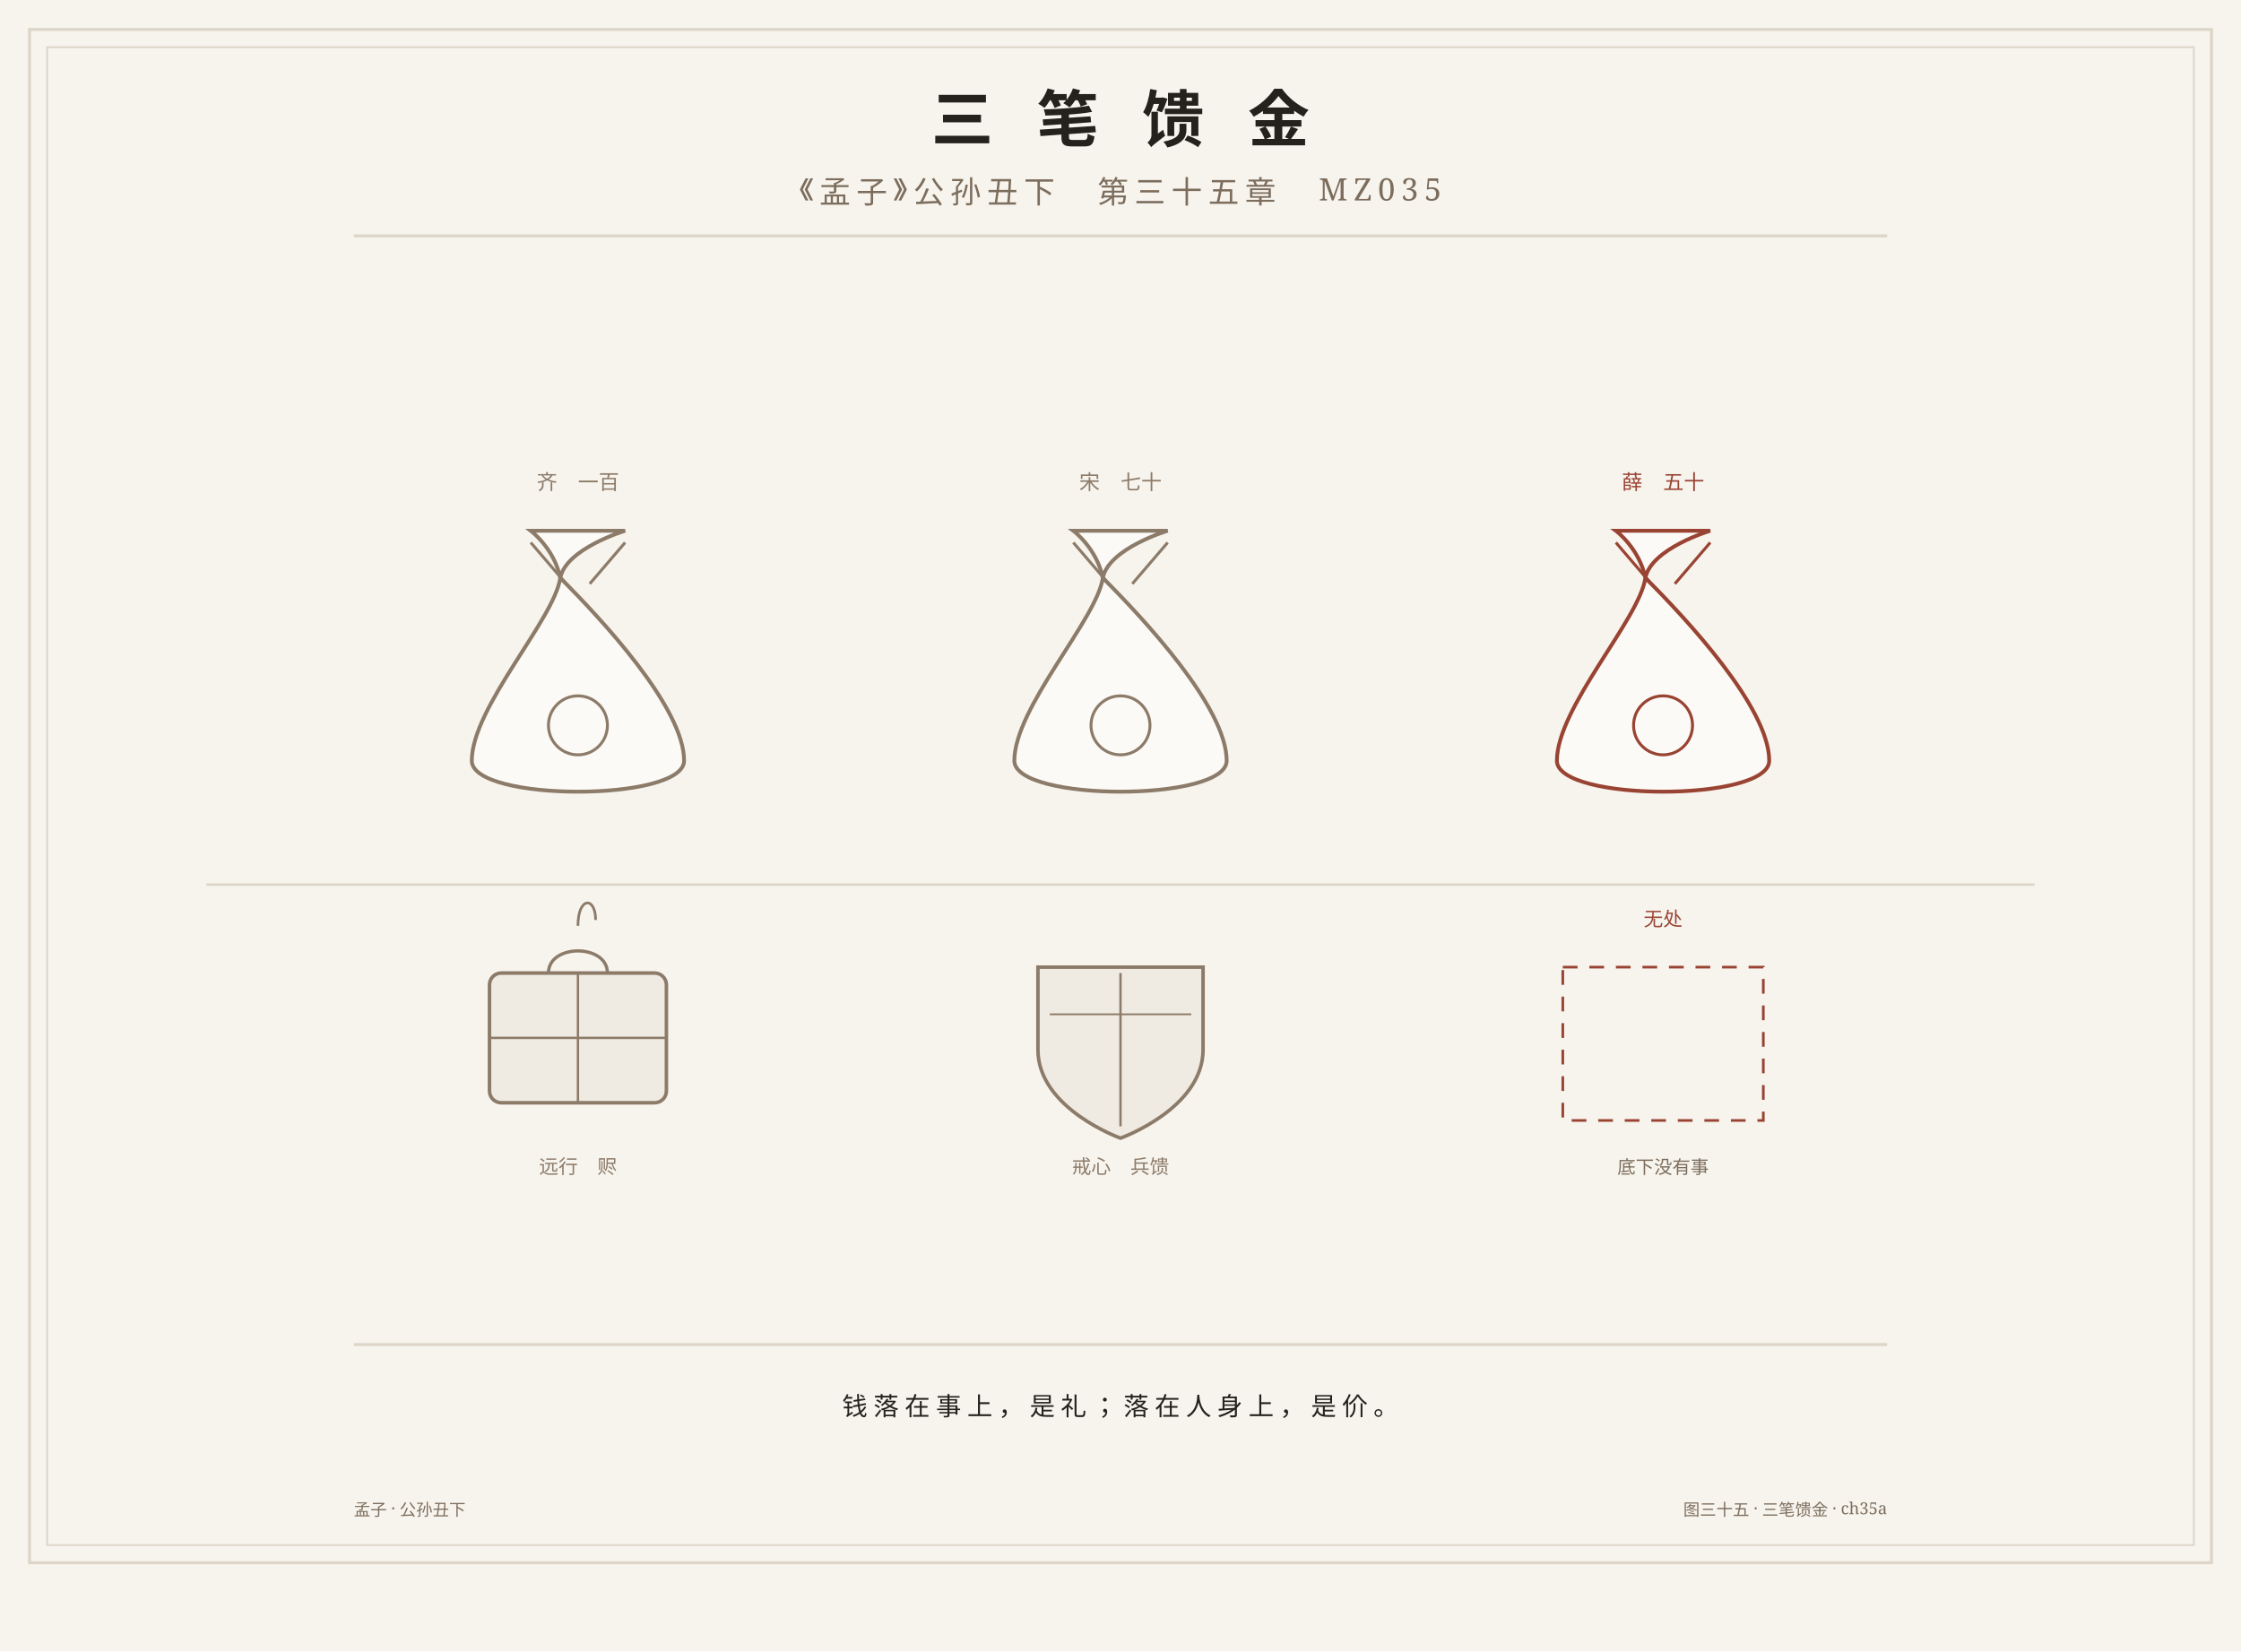
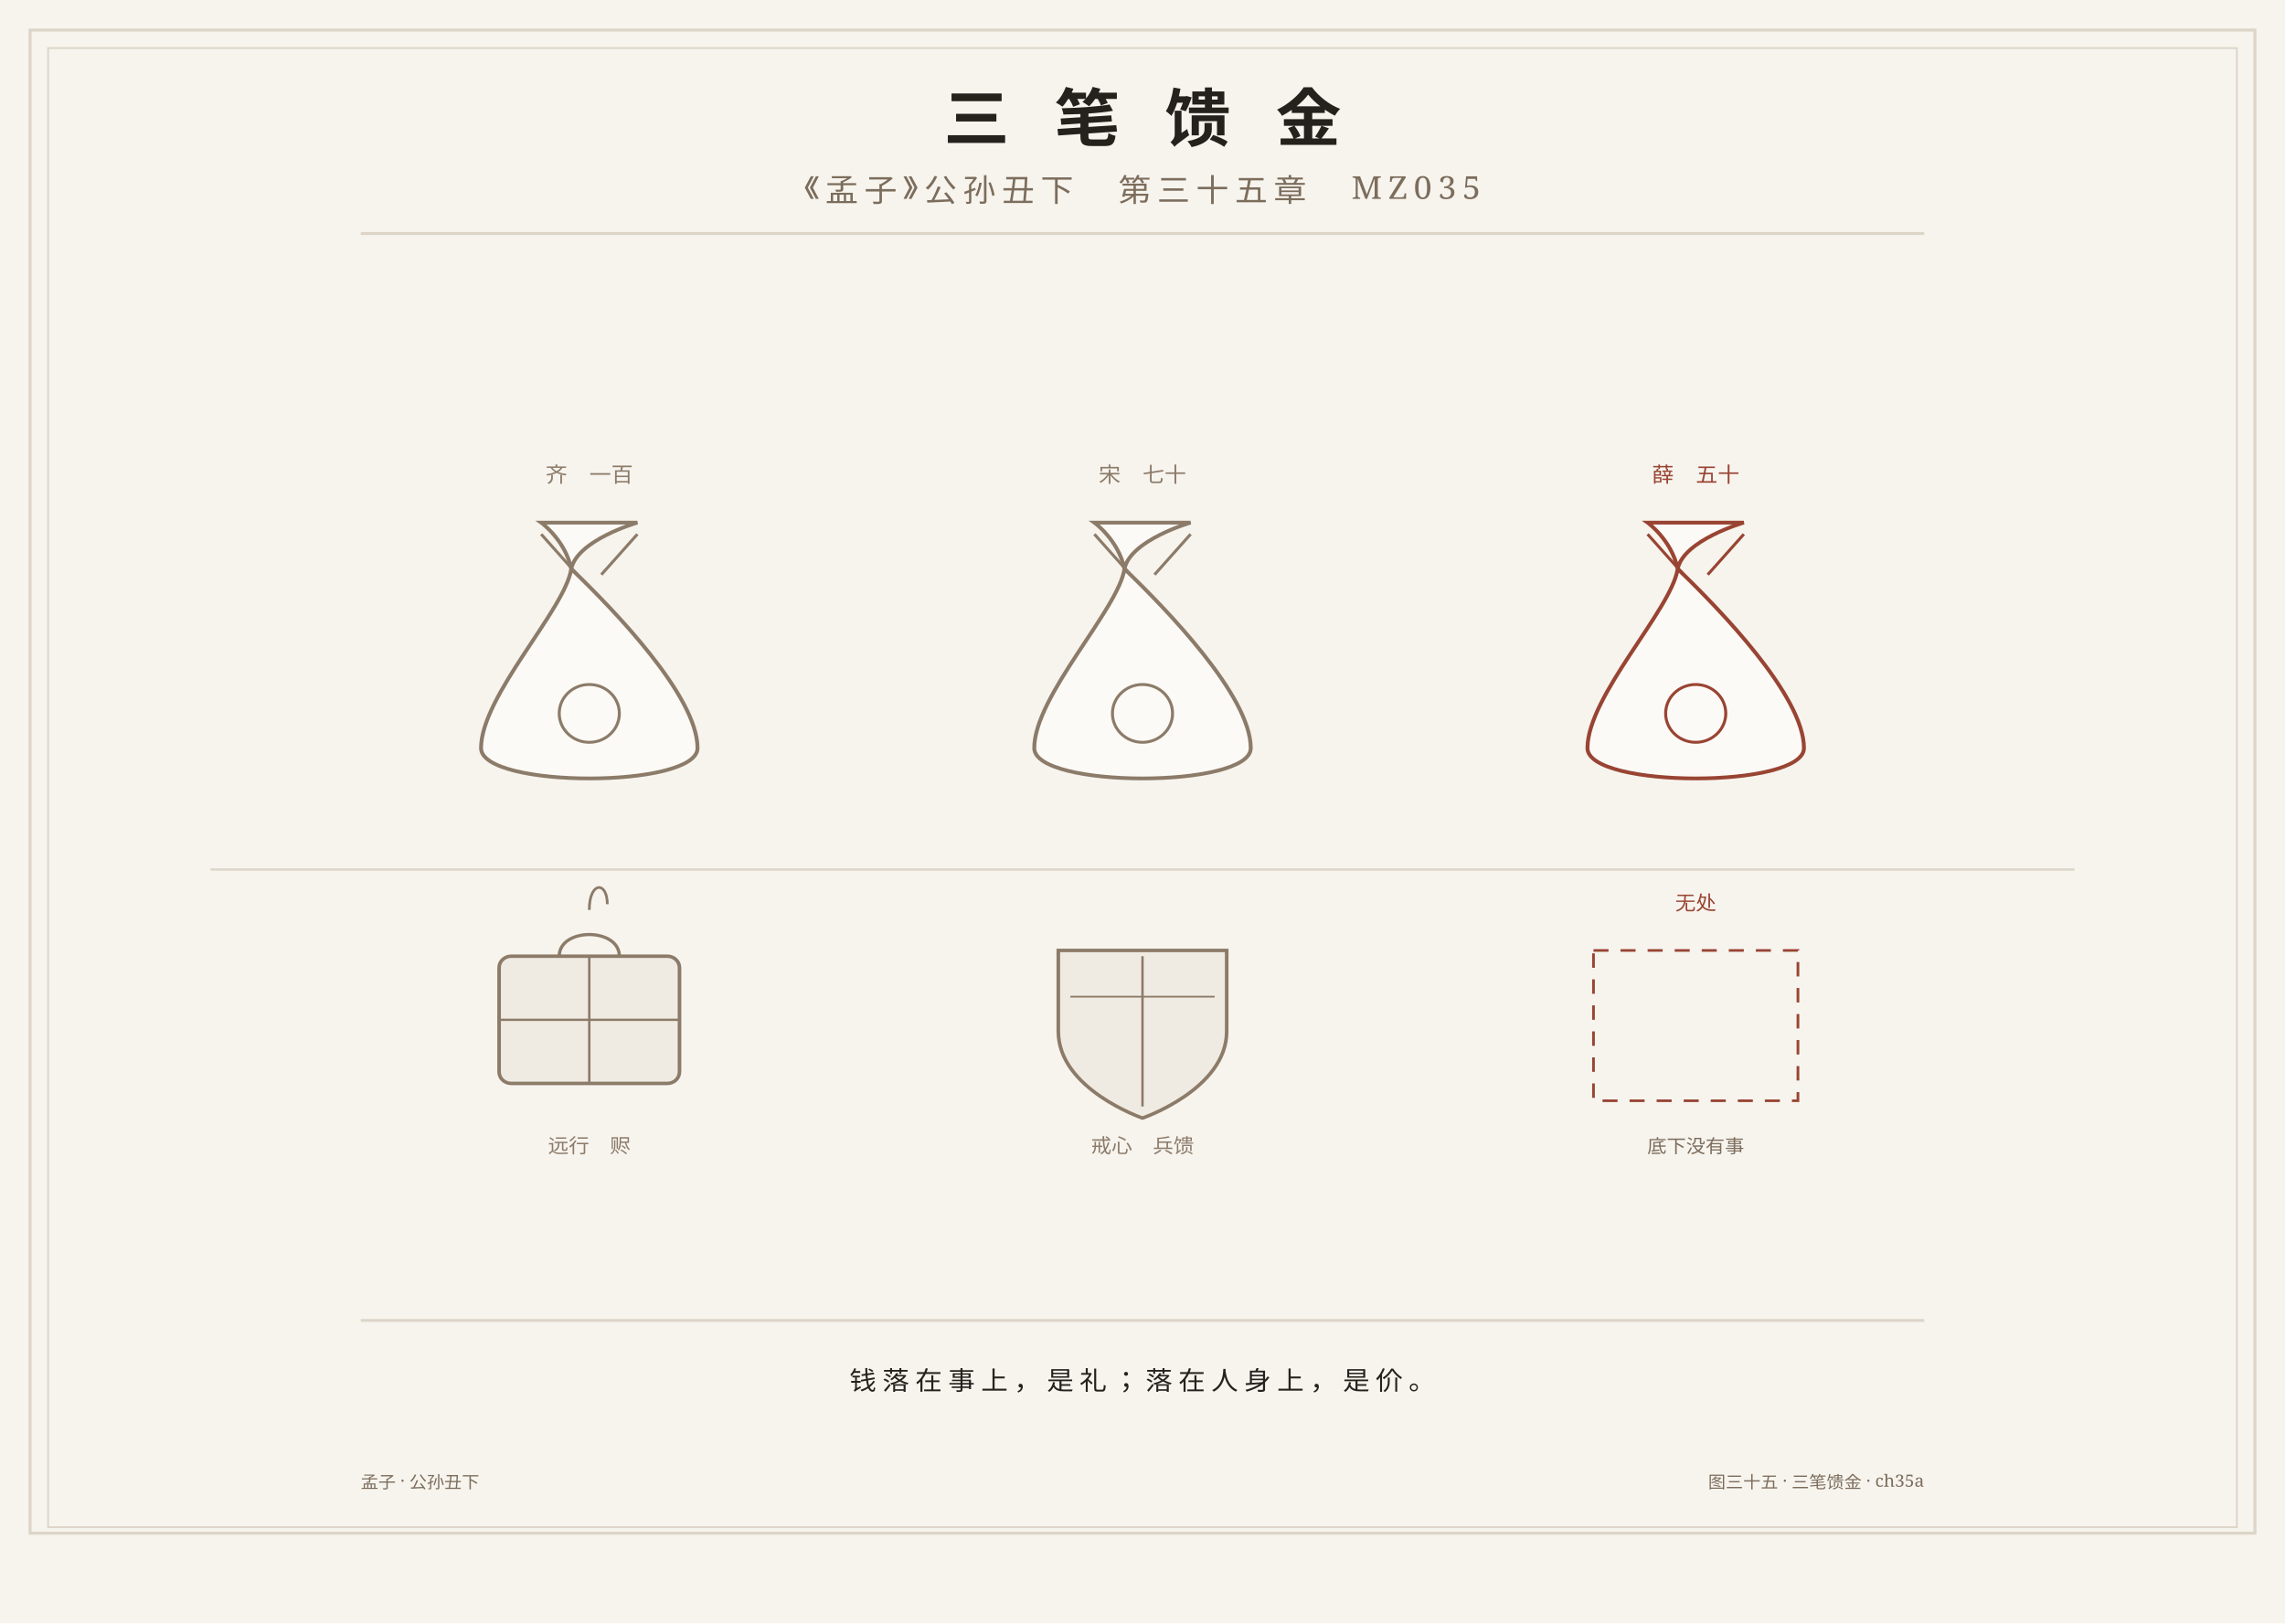
- <svg xmlns="http://www.w3.org/2000/svg" viewBox="0 0 760 560" width="760" height="560" font-family="'Noto Serif SC','Songti SC','Source Han Serif SC',serif">
-   <rect x="0" y="0" width="760" height="560" fill="#F7F4EE" />
-   <rect x="10" y="10" width="740" height="520" fill="none" stroke="#DCD5C8" stroke-width="1" />
-   <rect x="16" y="16" width="728" height="508" fill="none" stroke="#DCD5C8" stroke-width="0.6" />
-   <text x="380" y="48" text-anchor="middle" font-size="21" letter-spacing="5" fill="#25211D" font-weight="700">三 笔 馈 金</text>
-   <text x="380" y="68" text-anchor="middle" font-size="10.5" letter-spacing="2" fill="#7C6D5C">《孟子》公孙丑下　第三十五章　MZ035</text>
-   <line x1="120" y1="80" x2="640" y2="80" stroke="#DCD5C8" stroke-width="1" />
-   <path d="M 180,180 C 180,180 188,186 190,196 C 204,210 232,240 232,258 C 232,272 160,272 160,258 C 160,240 188,210 190,196 C 192,186 212,180 212,180 Z" fill="#FCFAF6" stroke="#8C7B69" stroke-width="1.3" />
-   <line x1="180" y1="184" x2="192" y2="198" stroke="#8C7B69" stroke-width="1" />
-   <line x1="212" y1="184" x2="200" y2="198" stroke="#8C7B69" stroke-width="1" />
-   <circle cx="196" cy="246" r="10" fill="none" stroke="#8C7B69" stroke-width="1" />
-   <text x="196" y="166" text-anchor="middle" font-size="7" fill="#8C7B69">齐　一百</text>
-   <path d="M 364,180 C 364,180 372,186 374,196 C 388,210 416,240 416,258 C 416,272 344,272 344,258 C 344,240 372,210 374,196 C 376,186 396,180 396,180 Z" fill="#FCFAF6" stroke="#8C7B69" stroke-width="1.3" />
-   <line x1="364" y1="184" x2="376" y2="198" stroke="#8C7B69" stroke-width="1" />
-   <line x1="396" y1="184" x2="384" y2="198" stroke="#8C7B69" stroke-width="1" />
-   <circle cx="380" cy="246" r="10" fill="none" stroke="#8C7B69" stroke-width="1" />
-   <text x="380" y="166" text-anchor="middle" font-size="7" fill="#8C7B69">宋　七十</text>
-   <path d="M 548,180 C 548,180 556,186 558,196 C 572,210 600,240 600,258 C 600,272 528,272 528,258 C 528,240 556,210 558,196 C 560,186 580,180 580,180 Z" fill="#FCFAF6" stroke="#994433" stroke-width="1.3" />
-   <line x1="548" y1="184" x2="560" y2="198" stroke="#994433" stroke-width="1" />
-   <line x1="580" y1="184" x2="568" y2="198" stroke="#994433" stroke-width="1" />
-   <circle cx="564" cy="246" r="10" fill="none" stroke="#994433" stroke-width="1" />
-   <text x="564" y="166" text-anchor="middle" font-size="7" fill="#994433">薛　五十</text>
-   <line x1="70" y1="300" x2="690" y2="300" stroke="#DCD5C8" stroke-width="0.8" />
-   <rect x="166" y="330" width="60" height="44" rx="4" fill="#F0EBE2" stroke="#8C7B69" stroke-width="1.2" />
-   <line x1="196" y1="330" x2="196" y2="374" stroke="#8C7B69" stroke-width="0.8" />
-   <line x1="166" y1="352" x2="226" y2="352" stroke="#8C7B69" stroke-width="0.8" />
-   <path d="M 186,330 C 186,320 206,320 206,330" fill="none" stroke="#8C7B69" stroke-width="1.1" />
-   <path d="M 196,314 C 196,304 202,304 202,312" fill="none" stroke="#8C7B69" stroke-width="0.9" />
-   <text x="196" y="398" text-anchor="middle" font-size="6.6" fill="#8C7B69">远行　赆</text>
-   <path d="M 352,328 L 408,328 L 408,356 C 408,376 380,386 380,386 C 380,386 352,376 352,356 Z" fill="#F0EBE2" stroke="#8C7B69" stroke-width="1.2" />
-   <line x1="380" y1="330" x2="380" y2="382" stroke="#8C7B69" stroke-width="0.8" />
-   <line x1="356" y1="344" x2="404" y2="344" stroke="#8C7B69" stroke-width="0.6" />
-   <text x="380" y="398" text-anchor="middle" font-size="6.6" fill="#8C7B69">戒心　兵馈</text>
-   <rect x="530" y="328" width="68" height="52" fill="none" stroke="#994433" stroke-width="0.9" stroke-dasharray="5 4" />
-   <text x="564" y="314" text-anchor="middle" font-size="6.6" fill="#994433">无处</text>
-   <text x="564" y="398" text-anchor="middle" font-size="6.2" fill="#7C6D5C">底下没有事</text>
-   <line x1="120" y1="456" x2="640" y2="456" stroke="#DCD5C8" stroke-width="1" />
-   <text x="380" y="480" text-anchor="middle" font-size="8.6" letter-spacing="2" fill="#25211D">钱落在事上，是礼；落在人身上，是价。</text>
-   <text x="120" y="514" font-size="5.6" fill="#7C6D5C">孟子 · 公孙丑下</text>
-   <text x="640" y="514" text-anchor="end" font-size="5.6" fill="#7C6D5C">图三十五 · 三笔馈金 · ch35a</text>
+ <svg xmlns="http://www.w3.org/2000/svg" viewBox="0 0 760 540" width="760" height="540" font-family="'Noto Serif SC','Songti SC','Source Han Serif SC',serif">
+   <rect x="0" y="0" width="760" height="540" fill="#F7F4EE" />
+   <rect x="10" y="10" width="740" height="500" fill="none" stroke="#DCD5C8" stroke-width="1" />
+   <rect x="16" y="16" width="728" height="492" fill="none" stroke="#DCD5C8" stroke-width="0.6" />
+   <g transform="translate(0,0.769) scale(1,0.961538)">
+     <text x="380" y="48" text-anchor="middle" font-size="21.84" letter-spacing="5" fill="#25211D" font-weight="700">三 笔 馈 金</text>
+     <text x="380" y="68" text-anchor="middle" font-size="10.92" letter-spacing="2" fill="#7C6D5C">《孟子》公孙丑下　第三十五章　MZ035</text>
+     <line x1="120" y1="80" x2="640" y2="80" stroke="#DCD5C8" stroke-width="1" />
+     <path d="M 180,180 C 180,180 188,186 190,196 C 204,210 232,240 232,258 C 232,272 160,272 160,258 C 160,240 188,210 190,196 C 192,186 212,180 212,180 Z" fill="#FCFAF6" stroke="#8C7B69" stroke-width="1.3" />
+     <line x1="180" y1="184" x2="192" y2="198" stroke="#8C7B69" stroke-width="1" />
+     <line x1="212" y1="184" x2="200" y2="198" stroke="#8C7B69" stroke-width="1" />
+     <circle cx="196" cy="246" r="10" fill="none" stroke="#8C7B69" stroke-width="1" />
+     <text x="196" y="166" text-anchor="middle" font-size="7.28" fill="#8C7B69">齐　一百</text>
+     <path d="M 364,180 C 364,180 372,186 374,196 C 388,210 416,240 416,258 C 416,272 344,272 344,258 C 344,240 372,210 374,196 C 376,186 396,180 396,180 Z" fill="#FCFAF6" stroke="#8C7B69" stroke-width="1.3" />
+     <line x1="364" y1="184" x2="376" y2="198" stroke="#8C7B69" stroke-width="1" />
+     <line x1="396" y1="184" x2="384" y2="198" stroke="#8C7B69" stroke-width="1" />
+     <circle cx="380" cy="246" r="10" fill="none" stroke="#8C7B69" stroke-width="1" />
+     <text x="380" y="166" text-anchor="middle" font-size="7.28" fill="#8C7B69">宋　七十</text>
+     <path d="M 548,180 C 548,180 556,186 558,196 C 572,210 600,240 600,258 C 600,272 528,272 528,258 C 528,240 556,210 558,196 C 560,186 580,180 580,180 Z" fill="#FCFAF6" stroke="#994433" stroke-width="1.3" />
+     <line x1="548" y1="184" x2="560" y2="198" stroke="#994433" stroke-width="1" />
+     <line x1="580" y1="184" x2="568" y2="198" stroke="#994433" stroke-width="1" />
+     <circle cx="564" cy="246" r="10" fill="none" stroke="#994433" stroke-width="1" />
+     <text x="564" y="166" text-anchor="middle" font-size="7.28" fill="#994433">薛　五十</text>
+     <line x1="70" y1="300" x2="690" y2="300" stroke="#DCD5C8" stroke-width="0.8" />
+     <rect x="166" y="330" width="60" height="44" rx="4" fill="#F0EBE2" stroke="#8C7B69" stroke-width="1.2" />
+     <line x1="196" y1="330" x2="196" y2="374" stroke="#8C7B69" stroke-width="0.8" />
+     <line x1="166" y1="352" x2="226" y2="352" stroke="#8C7B69" stroke-width="0.8" />
+     <path d="M 186,330 C 186,320 206,320 206,330" fill="none" stroke="#8C7B69" stroke-width="1.1" />
+     <path d="M 196,314 C 196,304 202,304 202,312" fill="none" stroke="#8C7B69" stroke-width="0.9" />
+     <text x="196" y="398" text-anchor="middle" font-size="6.86" fill="#8C7B69">远行　赆</text>
+     <path d="M 352,328 L 408,328 L 408,356 C 408,376 380,386 380,386 C 380,386 352,376 352,356 Z" fill="#F0EBE2" stroke="#8C7B69" stroke-width="1.2" />
+     <line x1="380" y1="330" x2="380" y2="382" stroke="#8C7B69" stroke-width="0.8" />
+     <line x1="356" y1="344" x2="404" y2="344" stroke="#8C7B69" stroke-width="0.6" />
+     <text x="380" y="398" text-anchor="middle" font-size="6.86" fill="#8C7B69">戒心　兵馈</text>
+     <rect x="530" y="328" width="68" height="52" fill="none" stroke="#994433" stroke-width="0.9" stroke-dasharray="5 4" />
+     <text x="564" y="314" text-anchor="middle" font-size="6.86" fill="#994433">无处</text>
+     <text x="564" y="398" text-anchor="middle" font-size="6.45" fill="#7C6D5C">底下没有事</text>
+     <line x1="120" y1="456" x2="640" y2="456" stroke="#DCD5C8" stroke-width="1" />
+     <text x="380" y="480" text-anchor="middle" font-size="8.94" letter-spacing="2" fill="#25211D">钱落在事上，是礼；落在人身上，是价。</text>
+     <text x="120" y="514" font-size="5.82" fill="#7C6D5C">孟子 · 公孙丑下</text>
+     <text x="640" y="514" text-anchor="end" font-size="5.82" fill="#7C6D5C">图三十五 · 三笔馈金 · ch35a</text>
+   </g>
</svg>
